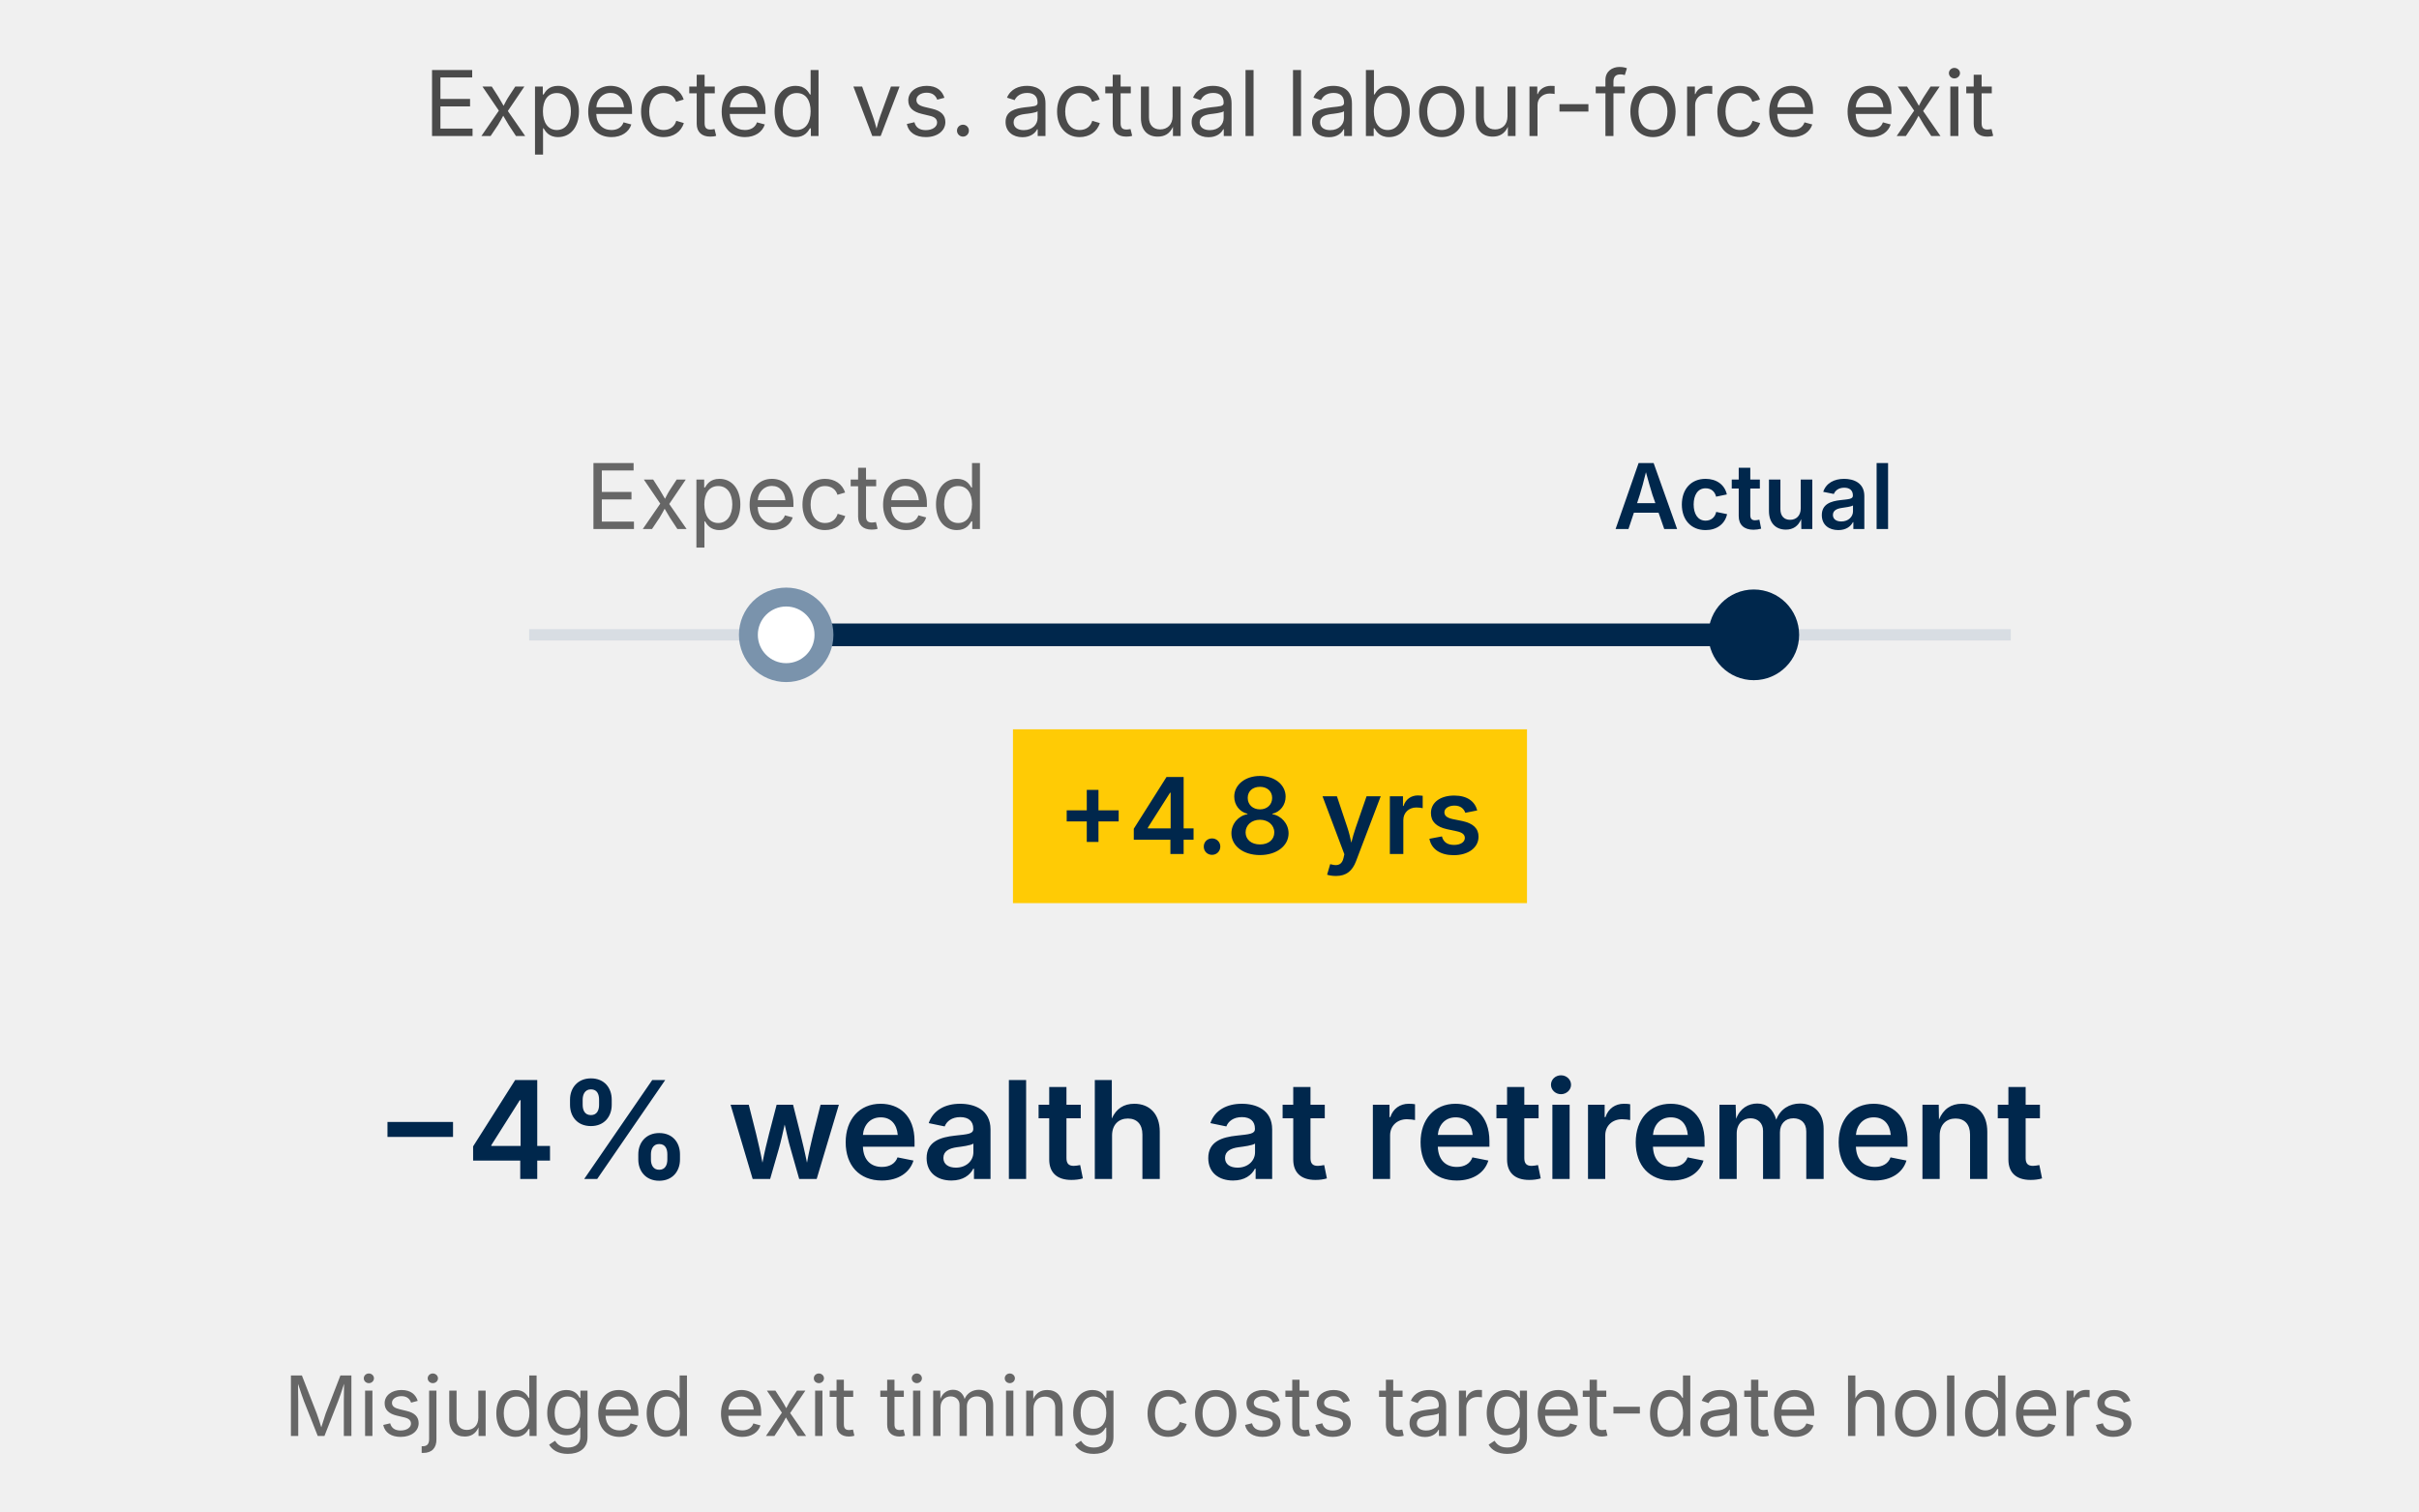
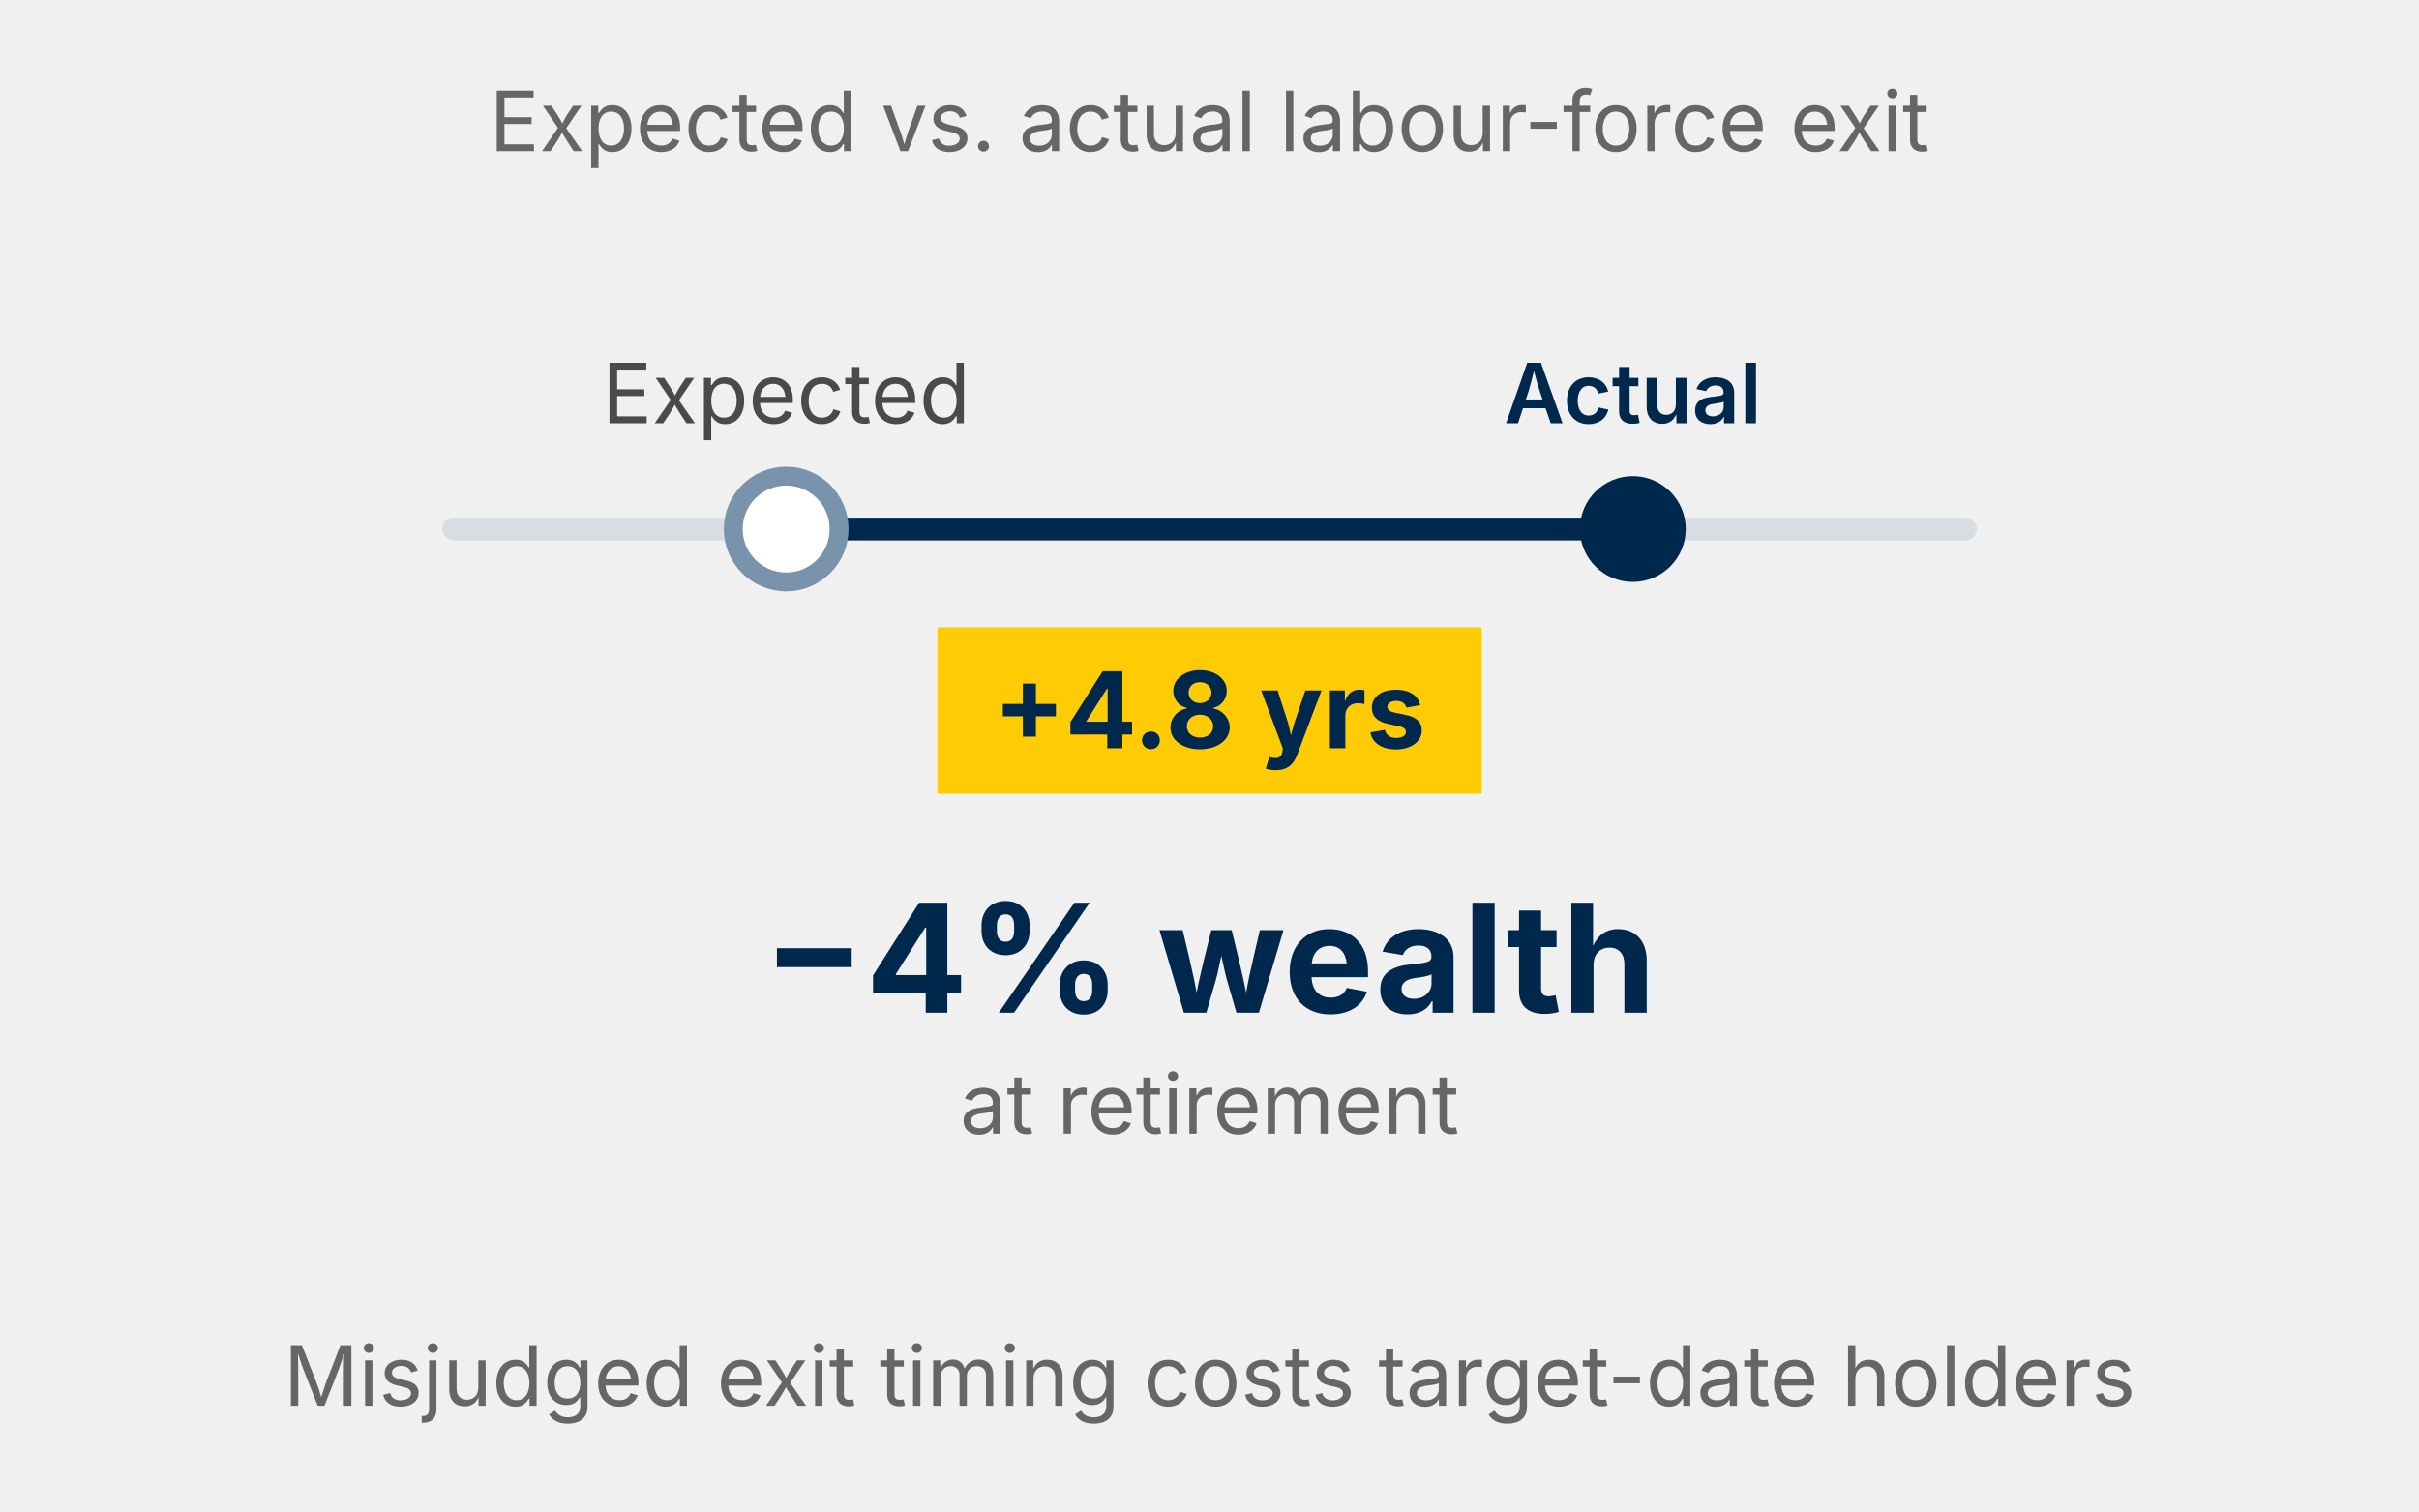
<svg xmlns="http://www.w3.org/2000/svg" viewBox="0 0 320 200" font-family="Inter, -apple-system, system-ui, sans-serif">
-   <text x="160" y="18" text-anchor="middle" font-size="12" fill="#4a4a4a">Expected vs. actual labour-force exit</text>
-   <line x1="70" y1="84" x2="266" y2="84" stroke="#d8dde3" stroke-width="1.5" />
-   <line x1="104" y1="84" x2="232" y2="84" stroke="#00274C" stroke-width="3" />
-   <circle cx="104" cy="84" r="5" fill="#ffffff" stroke="#7A93AC" stroke-width="2.5" />
-   <circle cx="232" cy="84" r="6" fill="#00274C" />
-   <text x="104" y="70" text-anchor="middle" font-size="12" fill="#666666">Expected</text>
-   <text x="232" y="70" text-anchor="middle" font-size="12" font-weight="600" fill="#00274C">Actual</text>
-   <rect x="134" y="96.5" width="68" height="23" fill="#FFCB05" />
-   <text x="168" y="113" text-anchor="middle" font-size="14" font-weight="600" fill="#00274C">+4.8 yrs</text>
-   <text x="160" y="156" text-anchor="middle" font-size="18" font-weight="600" fill="#00274C">−4% wealth at retirement</text>
-   <text x="160" y="190" text-anchor="middle" font-size="11" fill="#666666">Misjudged exit timing costs target-date holders</text>
+   <text x="160.0" y="20" text-anchor="middle" font-size="11" fill="#666666">Expected vs. actual labour-force exit</text>
+   <line x1="60" y1="70" x2="260" y2="70" stroke="#D8DDE3" stroke-width="3" stroke-linecap="round" />
+   <line x1="104" y1="70" x2="216" y2="70" stroke="#00274C" stroke-width="3" stroke-linecap="round" />
+   <circle cx="104" cy="70" r="7" fill="#ffffff" stroke="#7A93AC" stroke-width="2.5" />
+   <circle cx="216" cy="70" r="7" fill="#00274C" />
+   <text x="104" y="56" text-anchor="middle" font-size="11" fill="#4a4a4a">Expected</text>
+   <text x="216" y="56" text-anchor="middle" font-size="11" font-weight="600" fill="#00274C">Actual</text>
+   <rect x="124" y="83" width="72" height="22" fill="#FFCB05" />
+   <text x="160" y="99" text-anchor="middle" font-size="14" font-weight="700" fill="#00274C">+4.8 yrs</text>
+   <text x="160" y="134" text-anchor="middle" font-size="20" font-weight="700" fill="#00274C">−4% wealth</text>
+   <text x="160" y="150" text-anchor="middle" font-size="11" fill="#666666">at retirement</text>
+   <text x="160.0" y="186" text-anchor="middle" font-size="11" fill="#666666">Misjudged exit timing costs target-date holders</text>
</svg>
